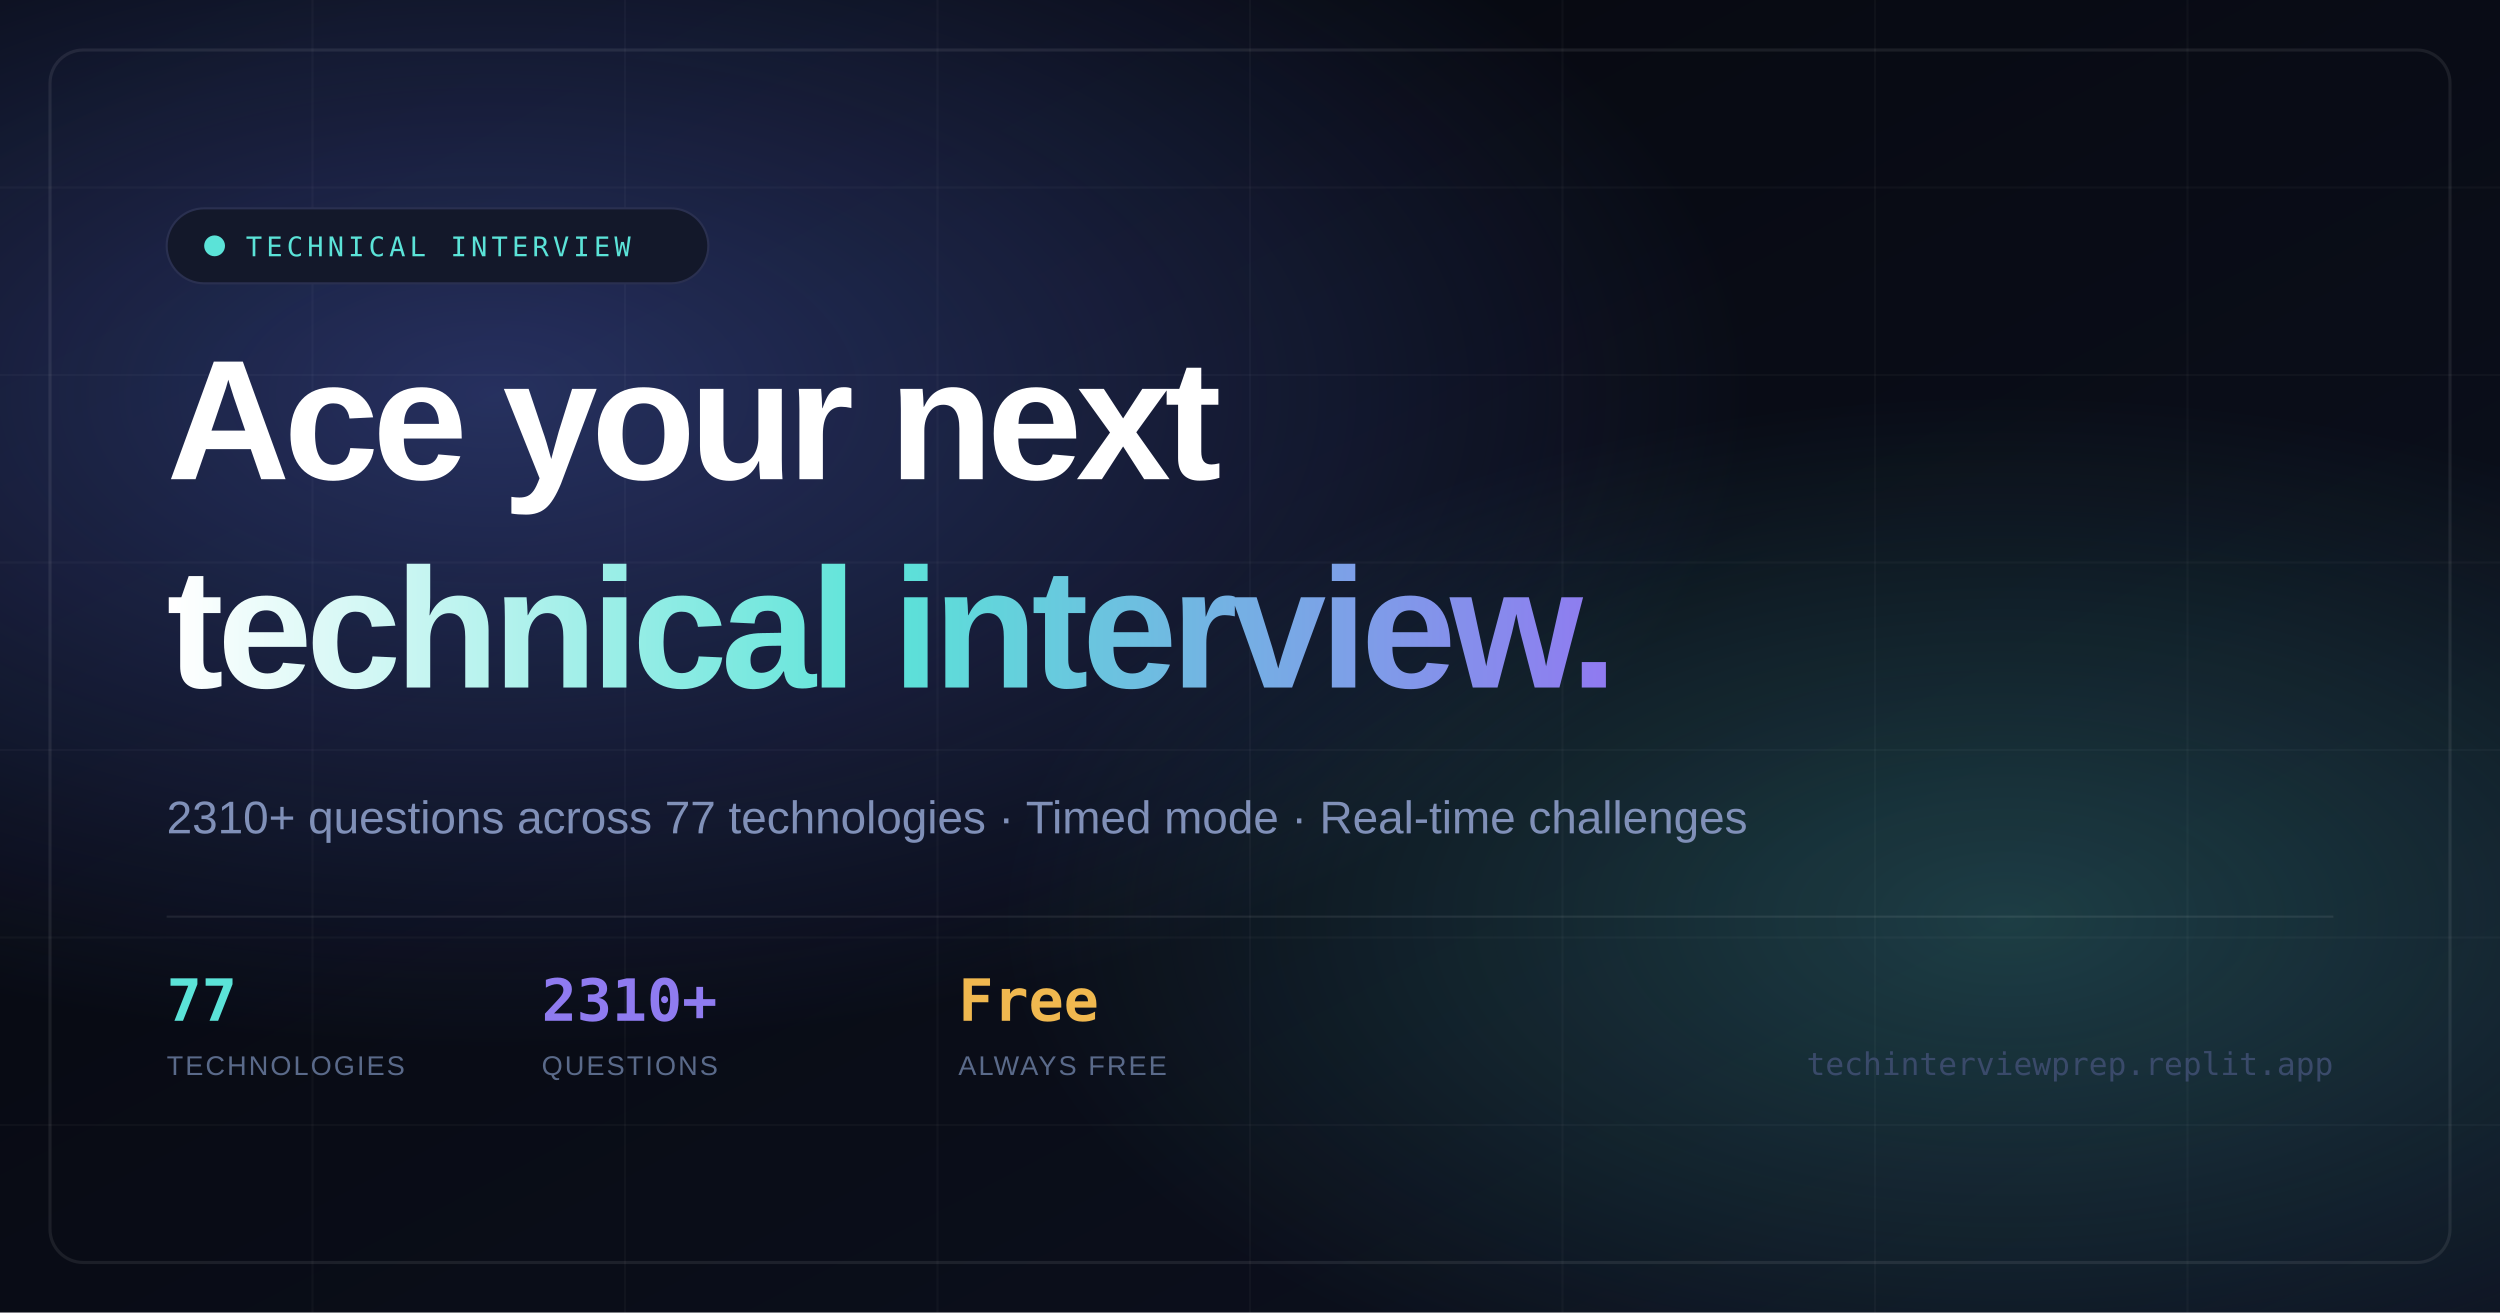
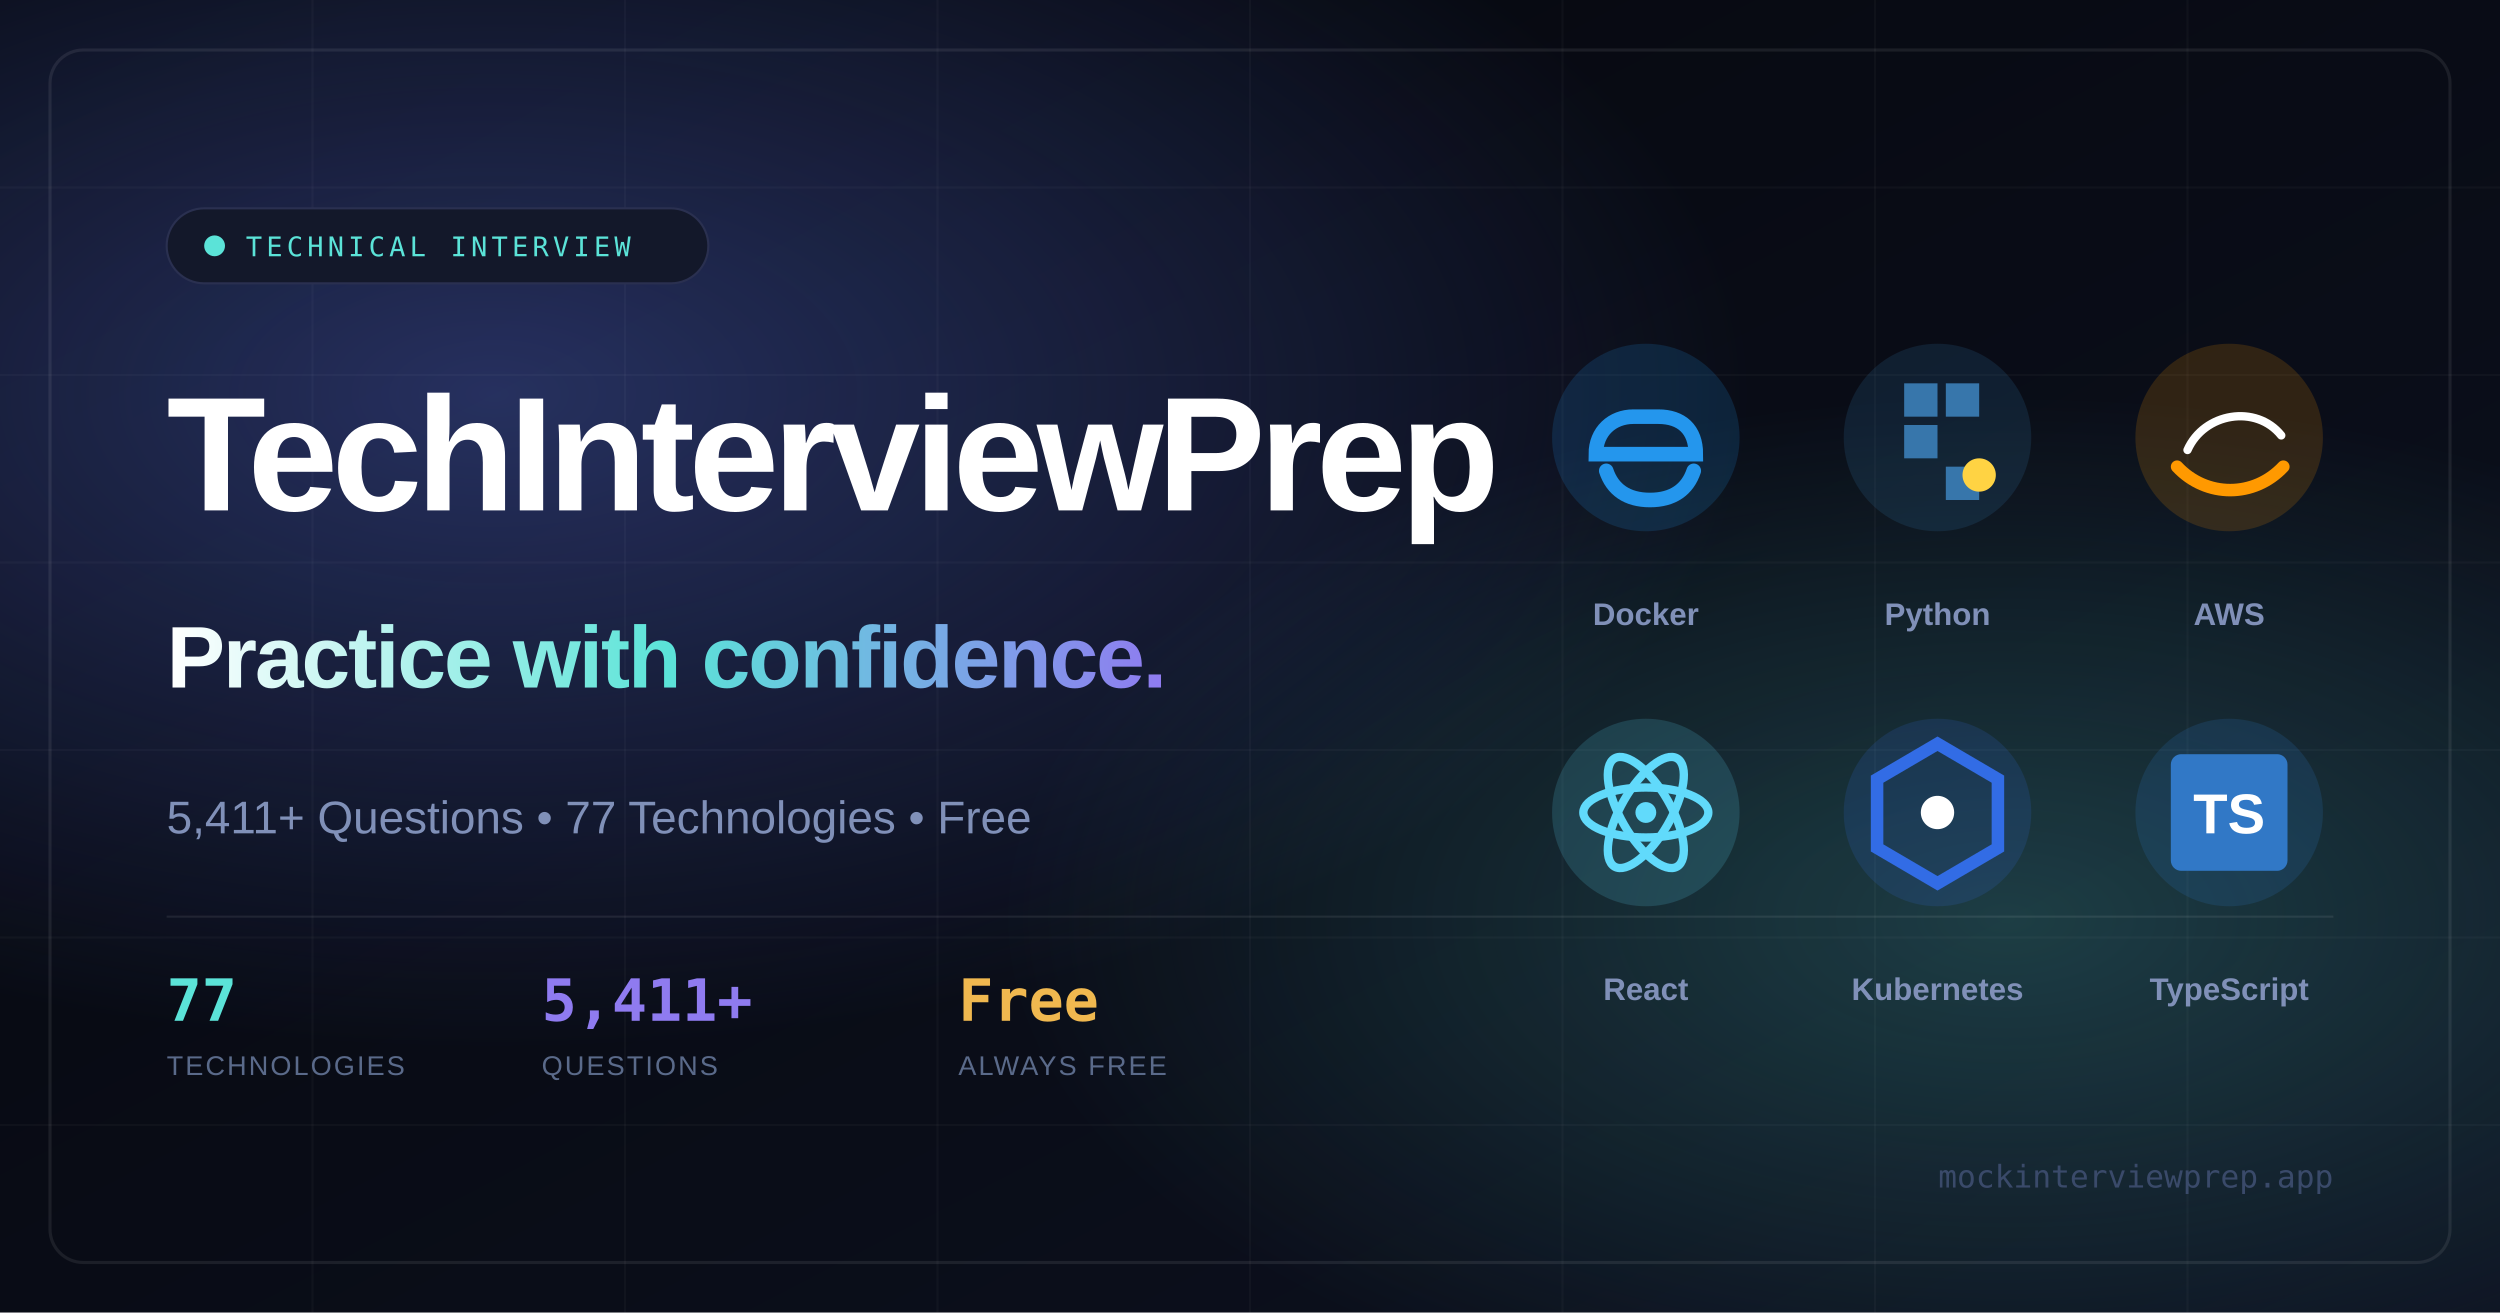
<svg xmlns="http://www.w3.org/2000/svg" width="1200" height="630" viewBox="0 0 1200 630">
  <defs>
    <linearGradient id="bg" x1="0%" y1="0%" x2="100%" y2="100%">
      <stop offset="0%" style="stop-color:#05070C" />
      <stop offset="100%" style="stop-color:#0D1120" />
    </linearGradient>
    <linearGradient id="title" x1="0%" y1="0%" x2="100%" y2="0%">
      <stop offset="0%" style="stop-color:#FFFFFF" />
      <stop offset="50%" style="stop-color:#5BE3D8" />
      <stop offset="100%" style="stop-color:#8F7BF0" />
    </linearGradient>
    <radialGradient id="glow1" cx="20%" cy="30%" r="50%">
      <stop offset="0%" style="stop-color:#5F78F0;stop-opacity:0.35" />
      <stop offset="100%" style="stop-color:#5F78F0;stop-opacity:0" />
    </radialGradient>
    <radialGradient id="glow2" cx="80%" cy="70%" r="40%">
      <stop offset="0%" style="stop-color:#5BE3D8;stop-opacity:0.22" />
      <stop offset="100%" style="stop-color:#5BE3D8;stop-opacity:0" />
    </radialGradient>
  </defs>
  <rect width="1200" height="630" fill="url(#bg)" />
  <rect width="1200" height="630" fill="url(#glow1)" />
  <rect width="1200" height="630" fill="url(#glow2)" />
  <g stroke="#FFFFFF" stroke-opacity="0.03" stroke-width="1">
    <line x1="0" y1="90" x2="1200" y2="90" />
    <line x1="0" y1="180" x2="1200" y2="180" />
    <line x1="0" y1="270" x2="1200" y2="270" />
    <line x1="0" y1="360" x2="1200" y2="360" />
    <line x1="0" y1="450" x2="1200" y2="450" />
    <line x1="0" y1="540" x2="1200" y2="540" />
    <line x1="150" y1="0" x2="150" y2="630" />
    <line x1="300" y1="0" x2="300" y2="630" />
    <line x1="450" y1="0" x2="450" y2="630" />
    <line x1="600" y1="0" x2="600" y2="630" />
    <line x1="750" y1="0" x2="750" y2="630" />
    <line x1="900" y1="0" x2="900" y2="630" />
    <line x1="1050" y1="0" x2="1050" y2="630" />
  </g>
  <rect x="24" y="24" width="1152" height="582" rx="16" fill="none" stroke="#FFFFFF" stroke-opacity="0.08" stroke-width="1.5" />
  <rect x="80" y="100" width="260" height="36" rx="18" fill="#13182A" stroke="#2A3050" stroke-width="1" />
  <circle cx="103" cy="118" r="5" fill="#5BE3D8" />
  <text x="118" y="123" font-family="monospace" font-size="13" fill="#5BE3D8" letter-spacing="2" text-anchor="start">TECHNICAL INTERVIEW</text>
-   <text x="80" y="230" font-family="Arial, sans-serif" font-size="82" font-weight="900" fill="#FFFFFF" letter-spacing="-3">Ace your next</text>
-   <text x="80" y="330" font-family="Arial, sans-serif" font-size="82" font-weight="900" fill="url(#title)" letter-spacing="-3">technical interview.</text>
-   <text x="80" y="400" font-family="Arial, sans-serif" font-size="22" fill="#8090B8">2310+ questions across 77 technologies · Timed mode · Real-time challenges</text>
+   <text x="80" y="245" font-family="Arial, sans-serif" font-size="78" font-weight="900" fill="#FFFFFF" letter-spacing="-3">TechInterviewPrep</text>
+   <text x="80" y="330" font-family="Arial, sans-serif" font-size="42" font-weight="700" fill="url(#title)" letter-spacing="-1">Practice with confidence.</text>
+   <text x="80" y="400" font-family="Arial, sans-serif" font-size="22" fill="#8090B8">5,411+ Questions • 77 Technologies • Free</text>
  <line x1="80" y1="440" x2="1120" y2="440" stroke="#FFFFFF" stroke-opacity="0.08" stroke-width="1" />
  <text x="80" y="490" font-family="monospace" font-size="28" font-weight="700" fill="#5BE3D8">77</text>
  <text x="80" y="516" font-family="Arial, sans-serif" font-size="13" fill="#5A6A8A" letter-spacing="1">TECHNOLOGIES</text>
-   <text x="260" y="490" font-family="monospace" font-size="28" font-weight="700" fill="#8F7BF0">2310+</text>
+   <text x="260" y="490" font-family="monospace" font-size="28" font-weight="700" fill="#8F7BF0">5,411+</text>
  <text x="260" y="516" font-family="Arial, sans-serif" font-size="13" fill="#5A6A8A" letter-spacing="1">QUESTIONS</text>
  <text x="460" y="490" font-family="monospace" font-size="28" font-weight="700" fill="#F0B84F">Free</text>
  <text x="460" y="516" font-family="Arial, sans-serif" font-size="13" fill="#5A6A8A" letter-spacing="1">ALWAYS FREE</text>
-   <text x="1120" y="516" font-family="monospace" font-size="15" fill="#3A4A6A" text-anchor="end">techinterviewprep.replit.app</text>
+   <g font-family="Arial, sans-serif" font-size="15" font-weight="700" text-anchor="middle">
+     <circle cx="790" cy="210" r="45" fill="#2496ED" fill-opacity="0.16" />
+     <path d="M766 218h48c0-12-7-18-18-18h-12c-10 0-18 7-18 18zm5 8c3 9 10 14 21 14s18-5 21-14" fill="none" stroke="#2496ED" stroke-width="7" stroke-linecap="round" />
+     <text x="790" y="300" fill="#8090B8">Docker</text>
+     <circle cx="930" cy="210" r="45" fill="#3776AB" fill-opacity="0.18" />
+     <path d="M914 184h16v16h-16zm20 0h16v16h-16zm-20 20h16v16h-16zm20 20h16v16h-16z" fill="#3776AB" />
+     <circle cx="950" cy="228" r="8" fill="#FFD343" />
+     <text x="930" y="300" fill="#8090B8">Python</text>
+     <circle cx="1070" cy="210" r="45" fill="#FF9900" fill-opacity="0.16" />
+     <path d="M1045 224c14 15 37 15 51 0" fill="none" stroke="#FF9900" stroke-width="6" stroke-linecap="round" />
+     <path d="M1050 216c8-18 33-22 45-7" fill="none" stroke="#FFFFFF" stroke-width="4" stroke-linecap="round" />
+     <text x="1070" y="300" fill="#8090B8">AWS</text>
+     <circle cx="790" cy="390" r="45" fill="#61DAFB" fill-opacity="0.16" />
+     <ellipse cx="790" cy="390" rx="30" ry="12" fill="none" stroke="#61DAFB" stroke-width="4" />
+     <ellipse cx="790" cy="390" rx="30" ry="12" transform="rotate(60 790 390)" fill="none" stroke="#61DAFB" stroke-width="4" />
+     <ellipse cx="790" cy="390" rx="30" ry="12" transform="rotate(120 790 390)" fill="none" stroke="#61DAFB" stroke-width="4" />
+     <circle cx="790" cy="390" r="5" fill="#61DAFB" />
+     <text x="790" y="480" fill="#8090B8">React</text>
+     <circle cx="930" cy="390" r="45" fill="#326CE5" fill-opacity="0.16" />
+     <path d="M930 357l29 17v33l-29 17-29-17v-33z" fill="none" stroke="#326CE5" stroke-width="6" />
+     <circle cx="930" cy="390" r="8" fill="#FFFFFF" />
+     <text x="930" y="480" fill="#8090B8">Kubernetes</text>
+     <circle cx="1070" cy="390" r="45" fill="#3178C6" fill-opacity="0.18" />
+     <rect x="1042" y="362" width="56" height="56" rx="5" fill="#3178C6" />
+     <text x="1070" y="400" fill="#FFFFFF" font-size="27">TS</text>
+     <text x="1070" y="480" fill="#8090B8">TypeScript</text>
+   </g>
+   <text x="1120" y="570" font-family="monospace" font-size="15" fill="#3A4A6A" text-anchor="end">mockinterviewprep.app</text>
</svg>
